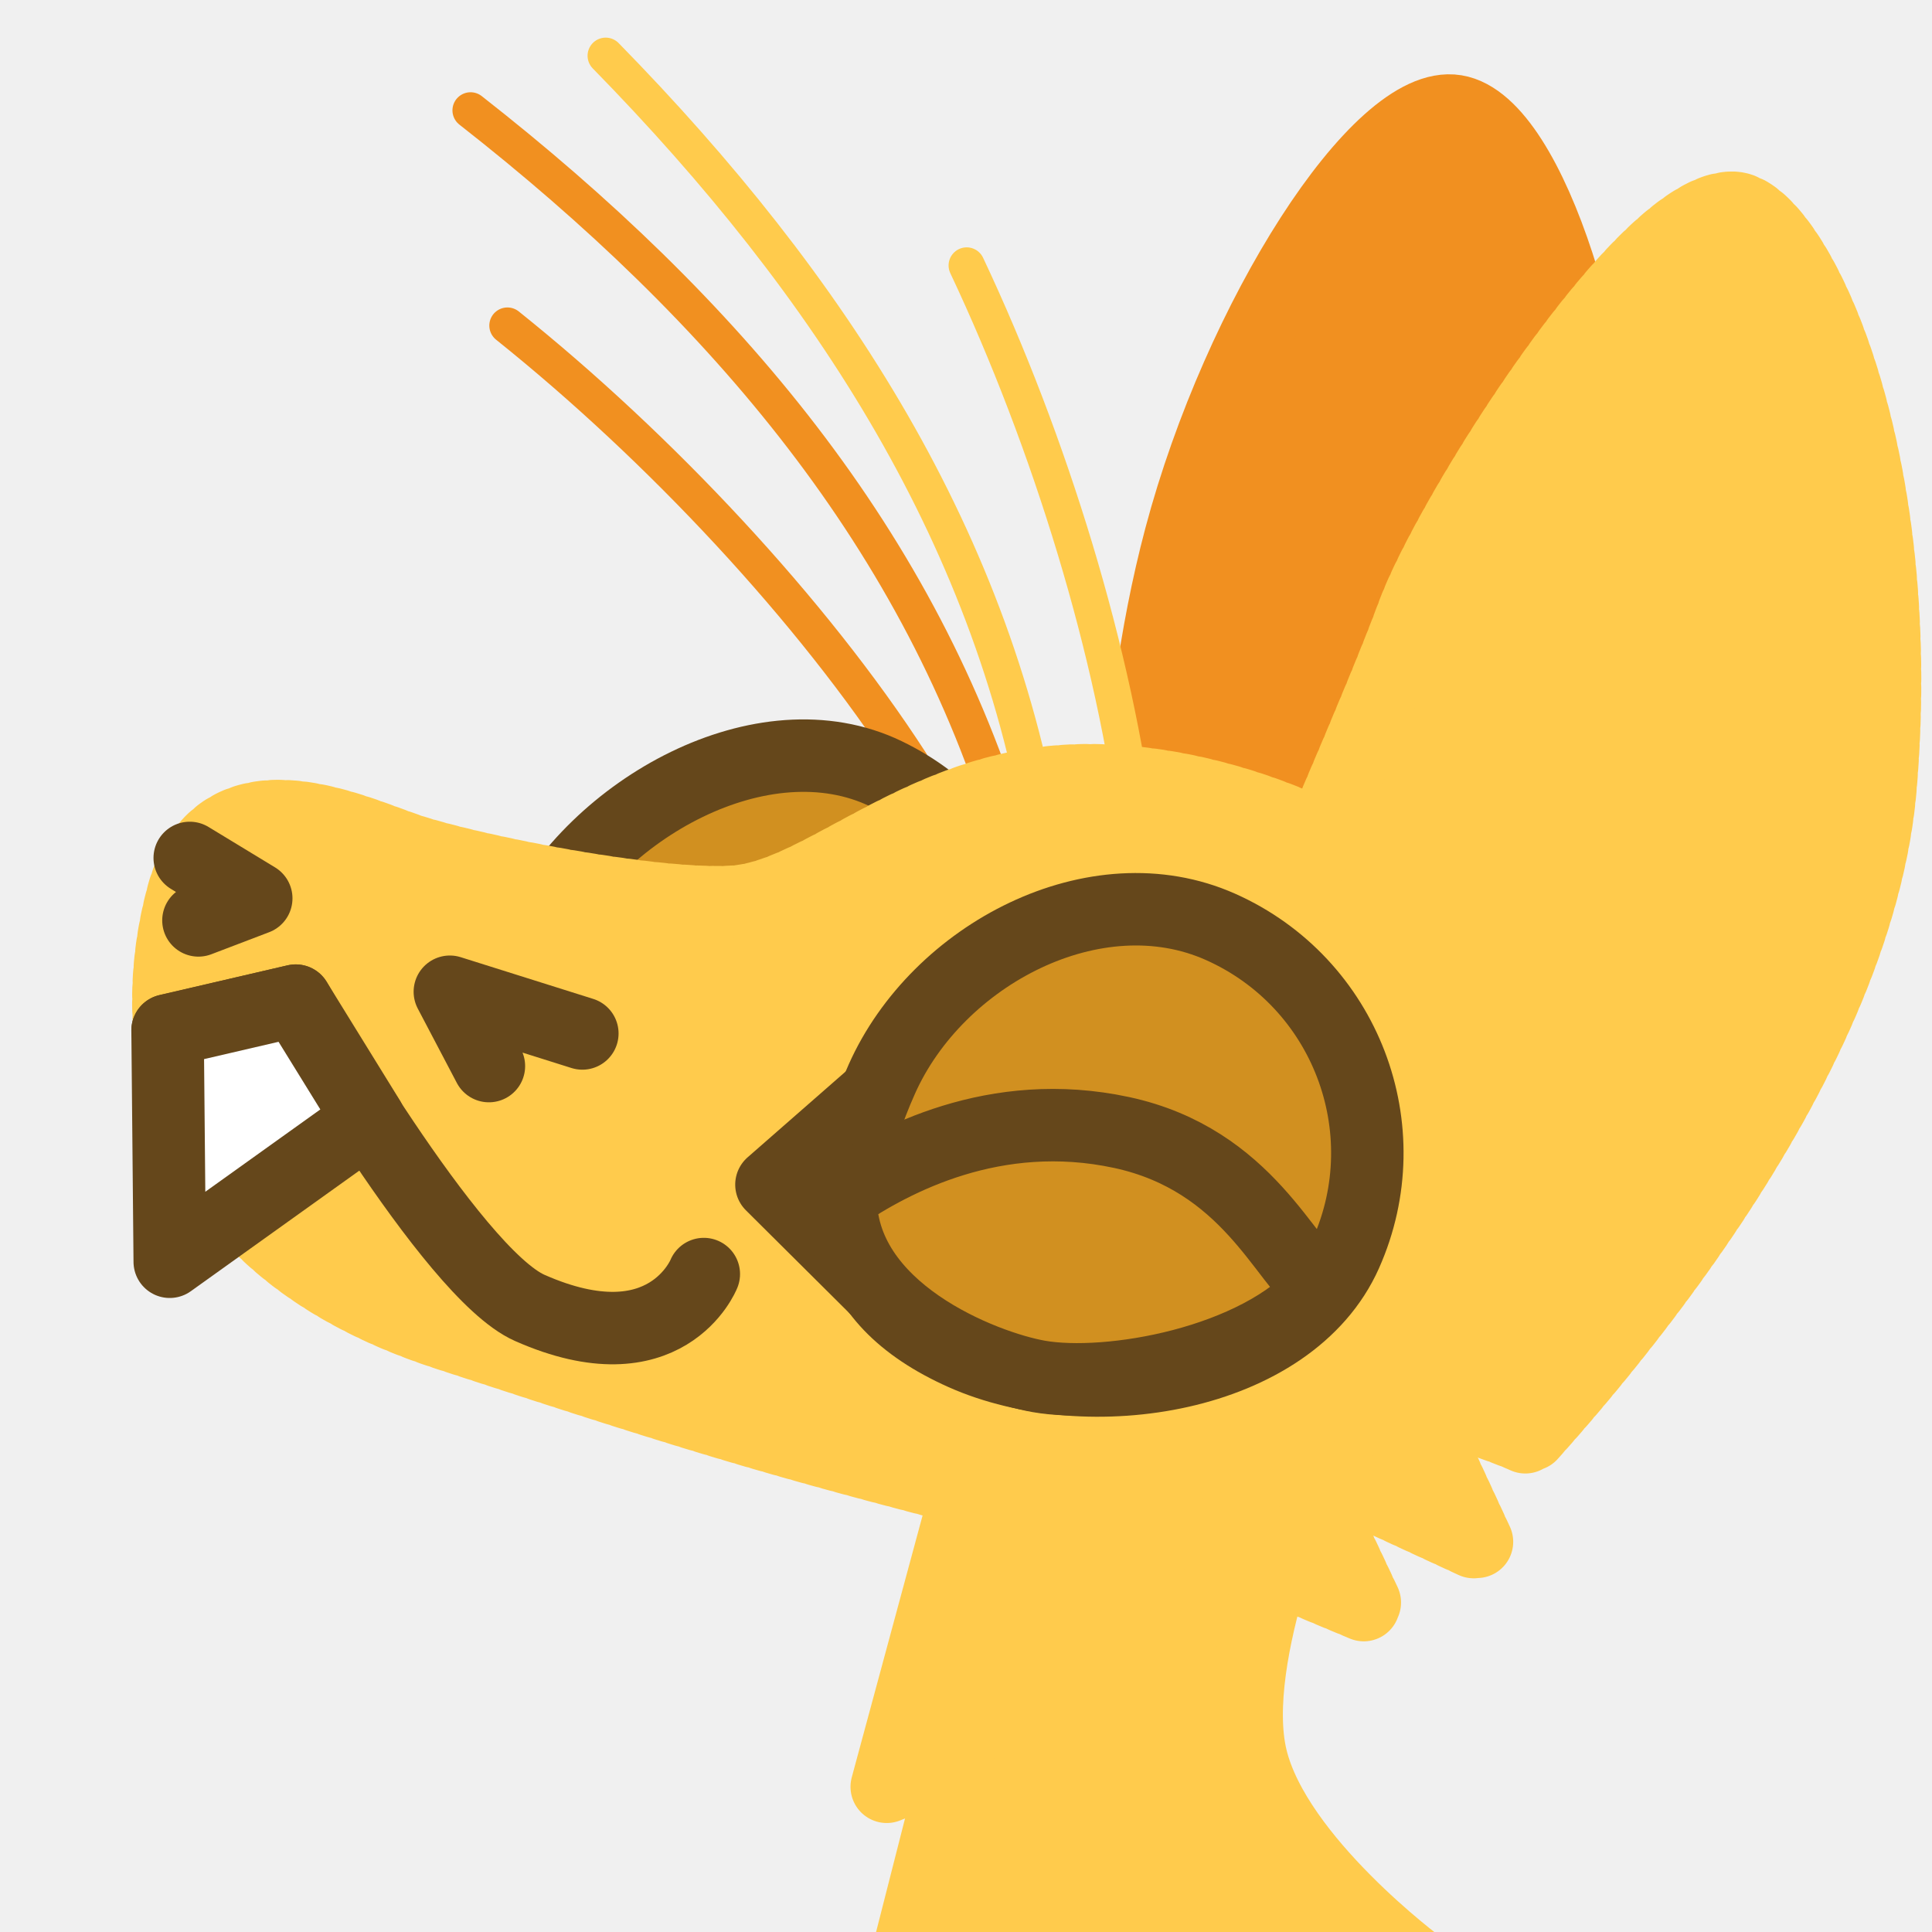
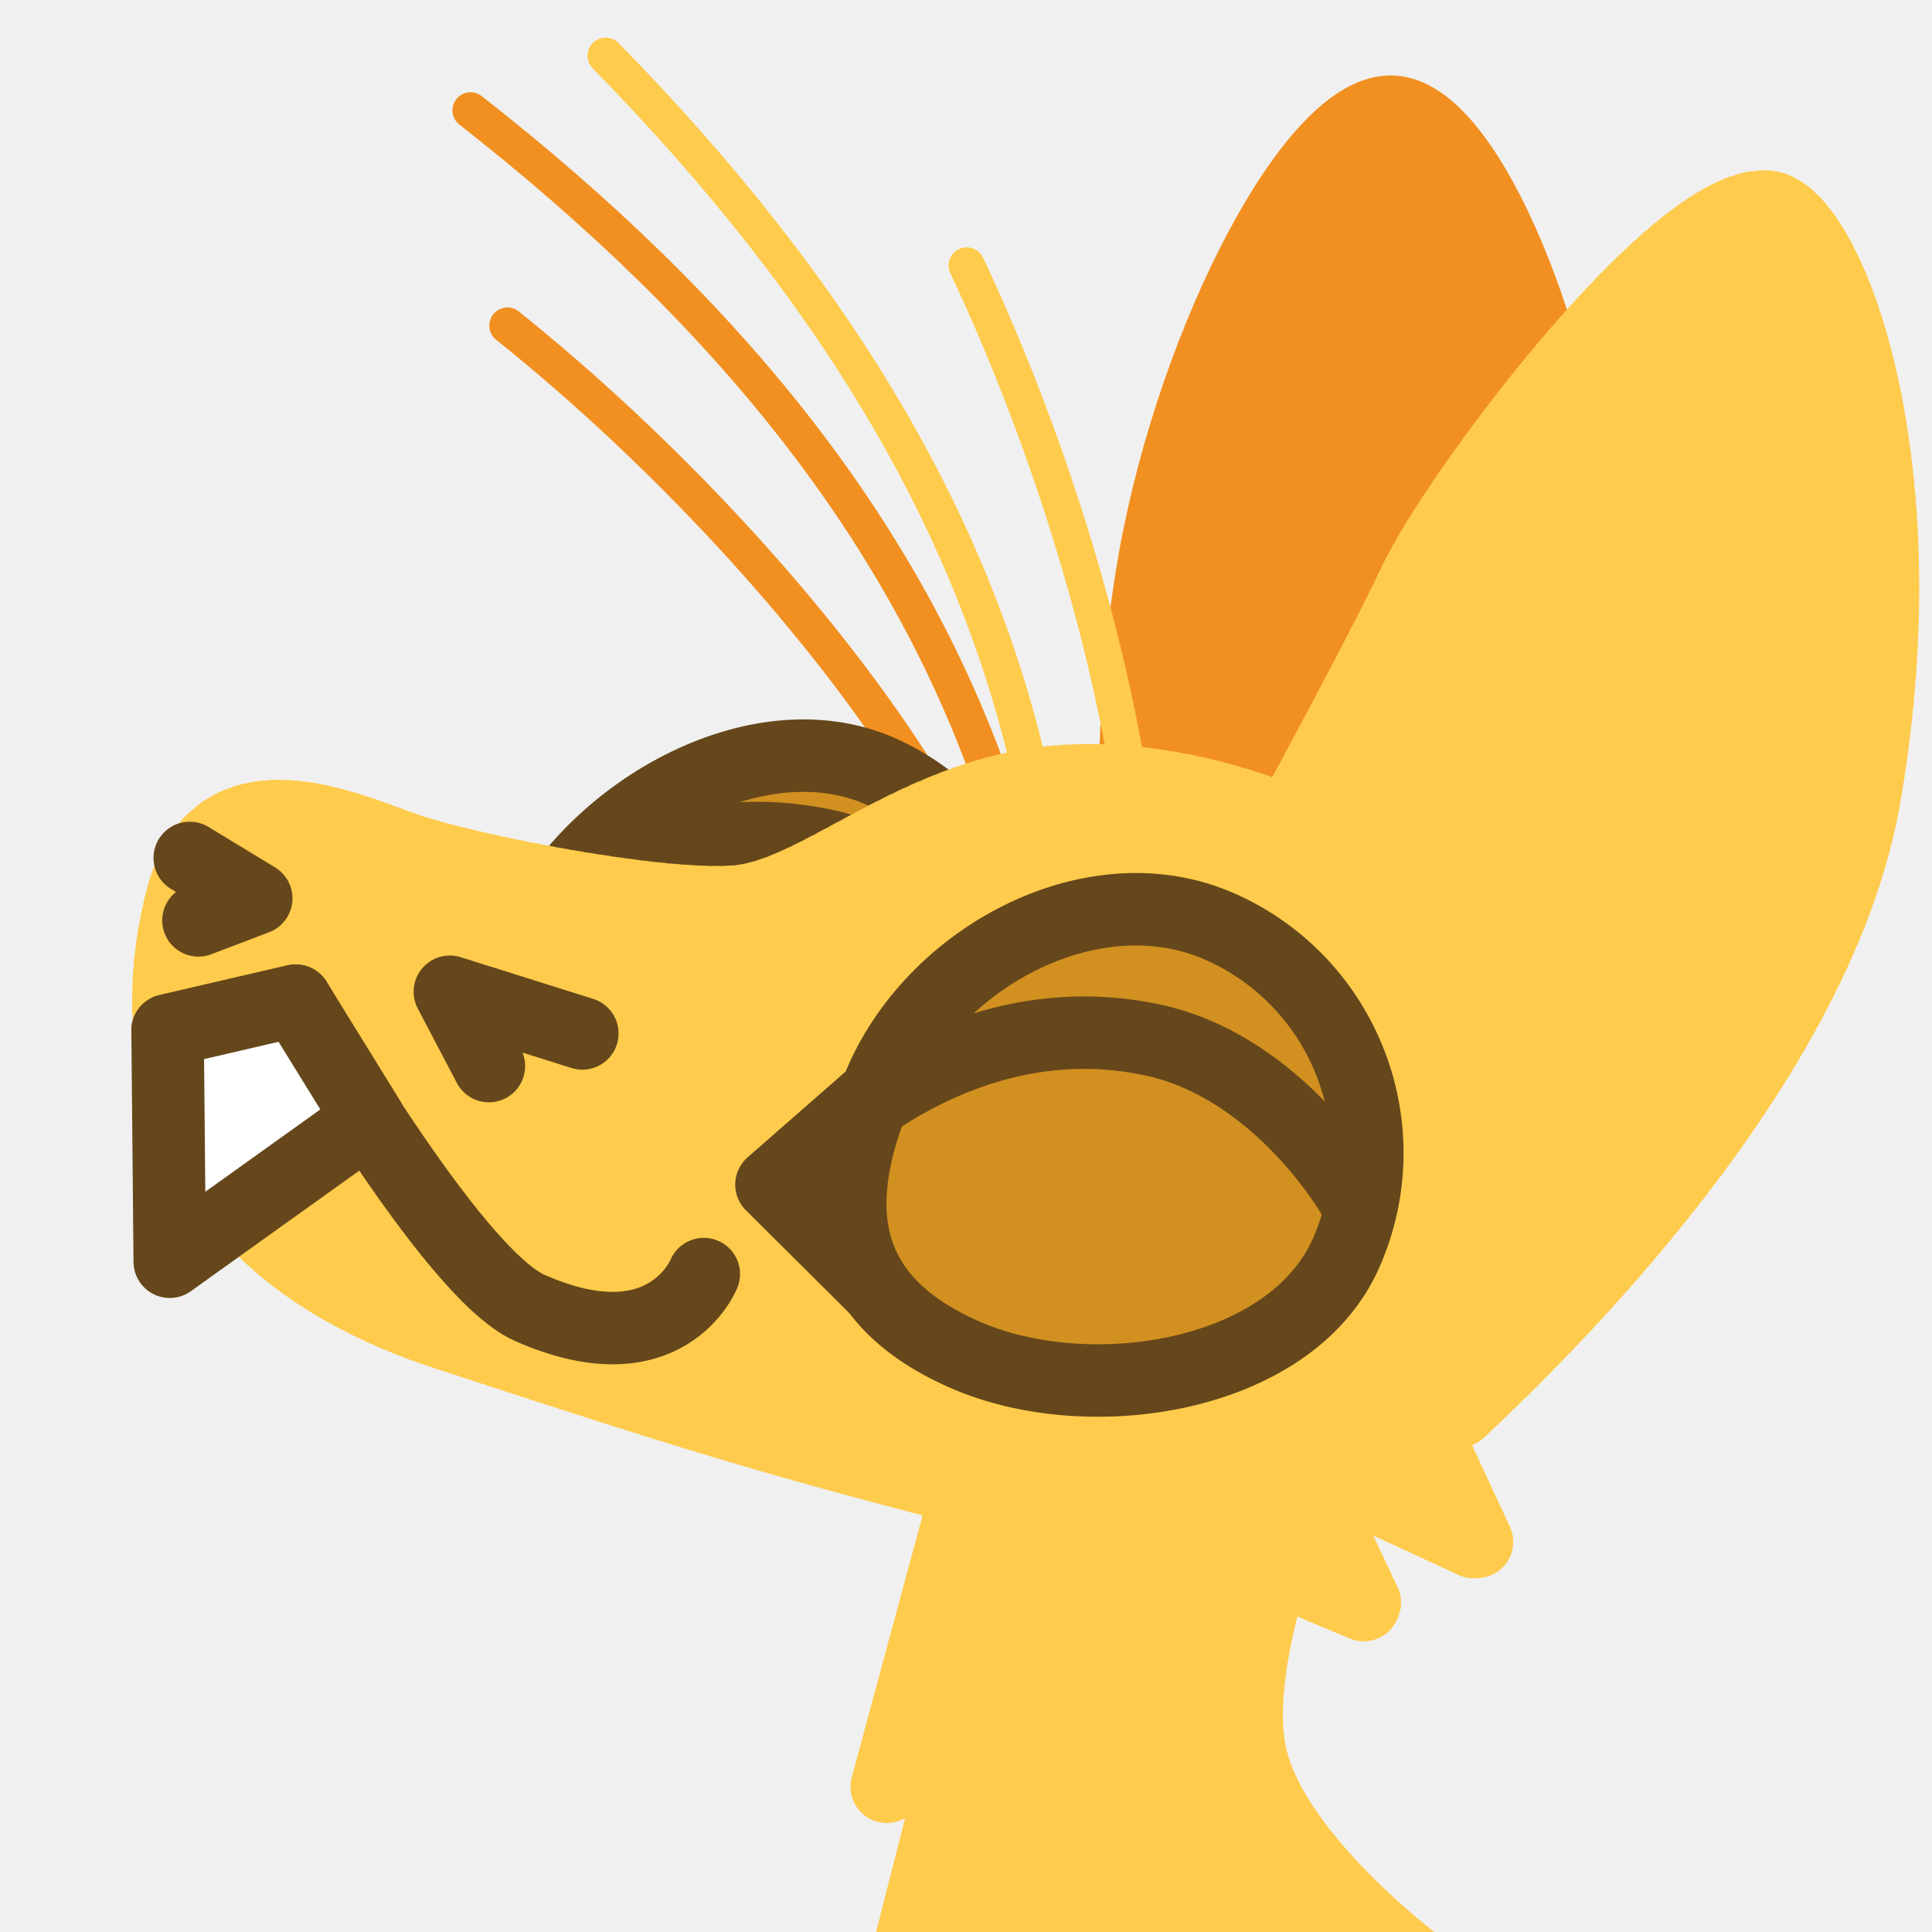
<svg xmlns="http://www.w3.org/2000/svg" version="1.1" id="svg824" width="1706.667" height="1706.667" viewBox="0 0 1706.667 1706.667">
  <defs id="defs828" />
  <g id="layer1" style="display:inline">
    <path style="display:none;fill:#123456;stroke:#123456;stroke-width:64;stroke-linecap:round;stroke-linejoin:round;-inkscape-stroke:none;paint-order:fill markers stroke;stop-color:#000000" d="m 1298.031,865.098 c 70.798,131.454 185.382,239.025 198.706,401.828 -29.438,-19.135 -55.932,-14.719 -79.483,13.247 91.022,54.7 58.514,175.917 81.69,267.15 l -99.353,6.624 c 66.759,58.919 81.773,128.186 90.522,198.706 l -494.507,2.208 c -24.38,-41.481 23.115,-208.563 66.236,-227.044 0,0 3.379,-20.015 -75.353,-9.455 C 1015.23,1271.09 1172.184,1096.186 1298.031,865.098 Z" id="path3091" />
    <path style="opacity:1;fill:#ffcb4c;fill-opacity:1;stroke:#ffcb4c;stroke-width:64;stroke-linecap:round;stroke-linejoin:round;stroke-miterlimit:4;stroke-dasharray:none;stroke-dashoffset:0;stroke-opacity:1;paint-order:fill markers stroke;stop-color:#000000" d="m 848.093,1338.888 -64.785,239.508 62.822,-25.521 -51.043,200.244 459.384,-15.705 c 0,0 -127.607,-94.233 -149.202,-184.539 -21.595,-90.306 51.043,-253.25 51.043,-253.25 z" id="path3340" />
    <g id="g12988" transform="rotate(25.75339,1095.125,1162.537)">
+       <path style="display:inline;fill:#f19020;fill-opacity:1;stroke:#f19020;stroke-width:64;stroke-linecap:round;stroke-miterlimit:4;stroke-dasharray:none;stroke-dashoffset:0;stroke-opacity:1;paint-order:fill markers stroke;stop-color:#000000" d="m 883.153,917.588 c 0,0 -97.049,-148.306 -146.216,-324.299 -54.089,-193.61 -45.442,-423.201 18.507,-447.991 63.949,-24.789 228.312,129.428 297.506,253.457 69.194,124.03 129.876,426.678 129.876,426.678 z" id="path1640" />
      <path style="display:inline;fill:none;fill-opacity:1;stroke:#f19020;stroke-width:32;stroke-linecap:round;stroke-linejoin:round;stroke-miterlimit:4;stroke-dasharray:none;stroke-dashoffset:0;stroke-opacity:1;paint-order:fill markers stroke;stop-color:#000000" d="m 132.335,655.572 c 168.038,38.599 351.403,109.399 488.714,193.001" id="path6280-0-6" />
      <path style="display:inline;fill:none;fill-opacity:1;stroke:#f19020;stroke-width:32;stroke-linecap:round;stroke-linejoin:round;stroke-miterlimit:4;stroke-dasharray:none;stroke-dashoffset:0;stroke-opacity:1;paint-order:fill markers stroke;stop-color:#000000" d="M 20.406,498.498 C 298.805,559.218 545.058,668.155 728.973,870.599" id="path6280-3" />
      <g id="g12997" style="fill:none">
        <path id="path1915-9" style="display:inline;fill:#d19020;fill-opacity:1;stroke:#65471b;stroke-width:64;stroke-linecap:round;stroke-linejoin:round;paint-order:fill markers stroke;stop-color:#000000" d="m 824.216,1085.485 c 10e-6,120.717 -155.86,218.577 -276.577,218.577 -120.717,0 -160.577,-55.86 -160.577,-176.577 0,-120.717 97.86,-260.577 218.577,-260.577 120.717,0 218.577,97.86 218.577,218.577 z" />
      </g>
-       <path style="opacity:1;fill:#f19020;fill-opacity:1;stroke:#f19020;stroke-width:64;stroke-linecap:round;stroke-miterlimit:4;stroke-dasharray:none;stroke-dashoffset:0;stroke-opacity:1;paint-order:fill markers stroke;stop-color:#000000" d="m 868.074,901.112 c 0,0 -84.502,-155.797 -119.004,-335.242 -37.955,-197.408 -10.424,-425.506 55.35,-444.943 65.774,-19.437 216.874,147.796 275.615,277.104 58.741,129.308 94.285,435.927 94.285,435.927 z" id="path1640" />
+       <path id="path1749-7" style="display:inline;fill:#d19020;fill-opacity:1;stroke:#65471b;stroke-width:64;stroke-linecap:round;stroke-linejoin:round;-inkscape-stroke:none;paint-order:fill markers stroke;stop-color:#000000" d="m 803.84,994.605 c 0,0 -108.043,-74.361 -219.178,-47.451 -111.134,26.91 -171.351,109.458 -199.395,157.813 m 0.574,-2.122" />
      <path id="path1148" style="display:inline;opacity:1;fill:#ffcb4c;stroke:#ffcb4c;stroke-width:64;stroke-linecap:round;stroke-linejoin:round;stroke-miterlimit:4;stroke-dasharray:6.4, 6.4;stroke-dashoffset:0;stroke-opacity:1;paint-order:fill markers stroke;stop-color:#000000" d="m 1299.055,1153.559 c 0,0 -0.108,-10.821 -0.951,-28.418 -0.422,-8.799 -1.026,-19.291 -1.895,-30.973 -0.869,-11.681 -2,-24.552 -3.473,-38.105 -1.473,-13.553 -3.289,-27.788 -5.523,-42.201 -2.235,-14.413 -4.889,-29.005 -8.043,-43.268 -1.577,-7.131 -3.279,-14.182 -5.115,-21.086 -1.836,-6.904 -3.807,-13.662 -5.922,-20.213 -2.115,-6.551 -4.373,-12.892 -6.787,-18.963 -2.414,-6.071 -4.983,-11.87 -7.715,-17.334 -2.732,-5.464 -5.935,-10.786 -9.539,-15.961 -3.604,-5.175 -7.611,-10.205 -11.949,-15.084 -4.338,-4.879 -9.007,-9.609 -13.94,-14.186 -4.932,-4.576 -10.126,-8.999 -15.514,-13.266 -5.387,-4.266 -10.967,-8.375 -16.67,-12.324 -5.703,-3.949 -11.53,-7.738 -17.41,-11.363 -11.761,-7.251 -23.737,-13.847 -35.371,-19.76 -11.634,-5.913 -22.926,-11.142 -33.32,-15.66 -10.395,-4.519 -19.891,-8.326 -27.934,-11.395 -16.085,-6.137 -26.354,-9.318 -26.354,-9.318 -106.831,-15.988 -232.175,6.969 -312.625,60.014 -101.267,66.77 -136.887,176.629 -198.707,211.955 -61.82,35.325 -225.2,77.273 -280.396,83.897 -55.196,6.623 -183.25,6.625 -161.172,123.641 22.078,117.016 112.599,282.605 377.541,247.279 264.942,-35.326 313.515,-44.157 536.508,-88.314 22.897,-4.534 53.848,-18.32 86.828,-36.947 l 213.871,-11.428 -92.926,-75.256 c 5.358,-4.84 10.6,-9.718 15.633,-14.637 l 142.076,-2.375 -84.881,-69.668 c 3.481,-6.554 6.481,-13.021 8.627,-19.307 1.052,-3.082 2.033,-6.627 3.047,-9.977 z" />
      <path style="display:none;fill:#123456;stroke:#123456;stroke-width:64;stroke-linecap:round;stroke-linejoin:round;-inkscape-stroke:none;paint-order:fill markers stroke;stop-color:#000000" d="M 880.931,744.045 C 763.916,771.643 622.613,916.257 622.613,916.257 620.953,833.211 611.28,749.437 735.213,677.809 c -124.695,-7.457 -249.288,-15.117 -408.452,46.365 0,0 303.226,-263.622 490.142,-280.397 172.212,-15.455 264.942,37.533 264.942,37.533 -0.192,-45.683 -31.458,-88.259 -90.522,-128.055 0,0 295.852,97.145 333.385,194.291 37.533,97.145 28.702,167.796 28.702,167.796 l -243.752,34.923 c 0,0 -111.711,-33.819 -228.727,-6.221 z" id="path1637" />
-       <path id="path13483" style="display:inline;opacity:1;fill:#ffcb4c;stroke:#ffcb4c;stroke-width:64;stroke-linecap:round;stroke-linejoin:round;stroke-miterlimit:4;stroke-dasharray:6.4, 6.4;stroke-dashoffset:0;stroke-opacity:1;paint-order:fill markers stroke;stop-color:#000000" d="M 1062.595,91.268 C 989.557,122.619 954.613,447.625 963.413,537.49 c 7.835,80.01 15.394,286.662 17.485,345.246 83.115,361.997 268.1,269.301 390.211,266.574 42.648,-146.21 110.852,-444.793 30.905,-653.528 C 1292.556,209.998 1109.959,70.937 1062.595,91.268 Z" />
      <g id="g13003">
        <path style="opacity:1;fill:none;fill-opacity:1;stroke:#65471b;stroke-width:64;stroke-linecap:round;stroke-linejoin:round;stroke-miterlimit:4;stroke-dasharray:none;stroke-dashoffset:0;stroke-opacity:1;paint-order:fill markers stroke;stop-color:#000000" d="m 83.898,1201.07 68.443,6.623 -37.533,39.741" id="path2163" />
        <path style="opacity:1;fill:none;fill-opacity:1;stroke:#65471b;stroke-width:64;stroke-linecap:round;stroke-linejoin:round;stroke-miterlimit:4;stroke-dasharray:none;stroke-dashoffset:0;stroke-opacity:1;paint-order:fill markers stroke;stop-color:#000000" d="m 401.828,1251.85 -59.612,-44.157 121.432,-17.663" id="path2198" />
        <path style="opacity:1;fill:none;fill-opacity:1;stroke:#65471b;stroke-width:64;stroke-linecap:round;stroke-linejoin:round;stroke-miterlimit:4;stroke-dasharray:none;stroke-dashoffset:0;stroke-opacity:1;paint-order:fill markers stroke;stop-color:#000000" d="m 132.471,1346.787 90.522,-72.859 c 0,0 227.99,157.194 304.174,154.641 131.805,-4.416 125.469,-93.736 125.469,-93.736" id="path2200" />
        <path style="opacity:1;fill:#ffffff;fill-opacity:1;stroke:#65471b;stroke-width:64;stroke-linecap:round;stroke-linejoin:round;stroke-miterlimit:4;stroke-dasharray:none;stroke-dashoffset:0;stroke-opacity:1;paint-order:fill markers stroke;stop-color:#000000" d="m 222.993,1530.039 -90.522,-183.251 90.522,-72.859 103.769,66.235 z" id="path2202" />
      </g>
      <path style="opacity:1;fill:none;fill-opacity:1;stroke:#ffcb4c;stroke-width:32;stroke-linecap:round;stroke-linejoin:round;stroke-miterlimit:4;stroke-dasharray:none;stroke-dashoffset:0;stroke-opacity:1;paint-order:fill markers stroke;stop-color:#000000" d="m 106.947,403.176 c 268.009,96.768 497.817,237.111 653.542,461.963" id="path6280" />
      <path style="display:inline;fill:none;fill-opacity:1;stroke:#ffcb4c;stroke-width:32;stroke-linecap:round;stroke-linejoin:round;stroke-miterlimit:4;stroke-dasharray:none;stroke-dashoffset:0;stroke-opacity:1;paint-order:fill markers stroke;stop-color:#000000" d="M 474.675,431.475 C 608.706,539.929 742.371,684.044 829.038,819.442" id="path6280-0" />
+       <path id="path13483" style="display:inline;fill:#ffcb4c;stroke:#ffcb4c;stroke-width:64;stroke-linecap:round;stroke-linejoin:round;stroke-miterlimit:4;stroke-dasharray:6.4, 6.4;stroke-dashoffset:0;stroke-opacity:1;paint-order:fill markers stroke;stop-color:#000000" d="M 1090.497,76.924 C 1014.985,101.73 951.59,422.402 952.451,512.693 c 0.767,80.39 -9.88,286.905 -12.95,345.446 50.953,367.904 243.374,291.839 365.252,299.863 55.343,-141.892 149.545,-433.319 88.267,-648.277 C 1309.124,215.421 1139.465,60.838 1090.497,76.924 Z" />
      <g id="g12993" transform="rotate(-1.743134,1050.355,898.8806)" style="display:inline;fill:#d19020;fill-opacity:1">
        <path style="opacity:1;fill:#d19020;fill-opacity:1;stroke:#65471b;stroke-width:64;stroke-linecap:round;stroke-linejoin:round;stroke-miterlimit:4;stroke-dasharray:none;stroke-dashoffset:0;stroke-opacity:1;paint-order:fill markers stroke;stop-color:#000000" d="m 661.976,1226.049 53.367,-115.501 86.531,168.711 z" id="path7852" />
        <path id="path1915" style="opacity:1;fill:#d19020;fill-opacity:1;stroke:#65471b;stroke-width:64;stroke-linecap:round;stroke-linejoin:round;paint-order:fill markers stroke;stop-color:#000000" d="m 1150.289,1075.222 c 0,120.717 -151.86,218.577 -272.577,218.577 -120.717,0 -164.577,-71.86 -164.577,-192.577 -2e-5,-120.717 97.86,-244.577 218.577,-244.577 120.717,-2e-5 218.577,97.86 218.577,218.577 z" />
-         <path id="path1749" style="display:inline;fill:#d19020;fill-opacity:1;stroke:#65471b;stroke-width:64;stroke-linecap:round;stroke-linejoin:round;-inkscape-stroke:none;paint-order:fill markers stroke;stop-color:#000000" d="m 925.783,1058.14 c -111.901,23.517 -174.601,104.195 -204.103,151.674 39.968,93.965 177.1,86.881 225.006,74.903 60.343,-15.087 171.346,-89.012 196.729,-172.482 -38.486,-7.457 -105.731,-77.613 -217.633,-54.096 z" />
+         <path id="path1749" style="display:inline;fill:#d19020;fill-opacity:1;stroke:#65471b;stroke-width:64;stroke-linecap:round;stroke-linejoin:round;-inkscape-stroke:none;paint-order:fill markers stroke;stop-color:#000000" d="m 1135.387,1026.385 c 0,0 -105.731,-77.613 -217.633,-54.096 -111.901,23.517 -174.601,104.195 -204.103,151.674 m 0.639,-2.103" />
      </g>
    </g>
  </g>
</svg>
